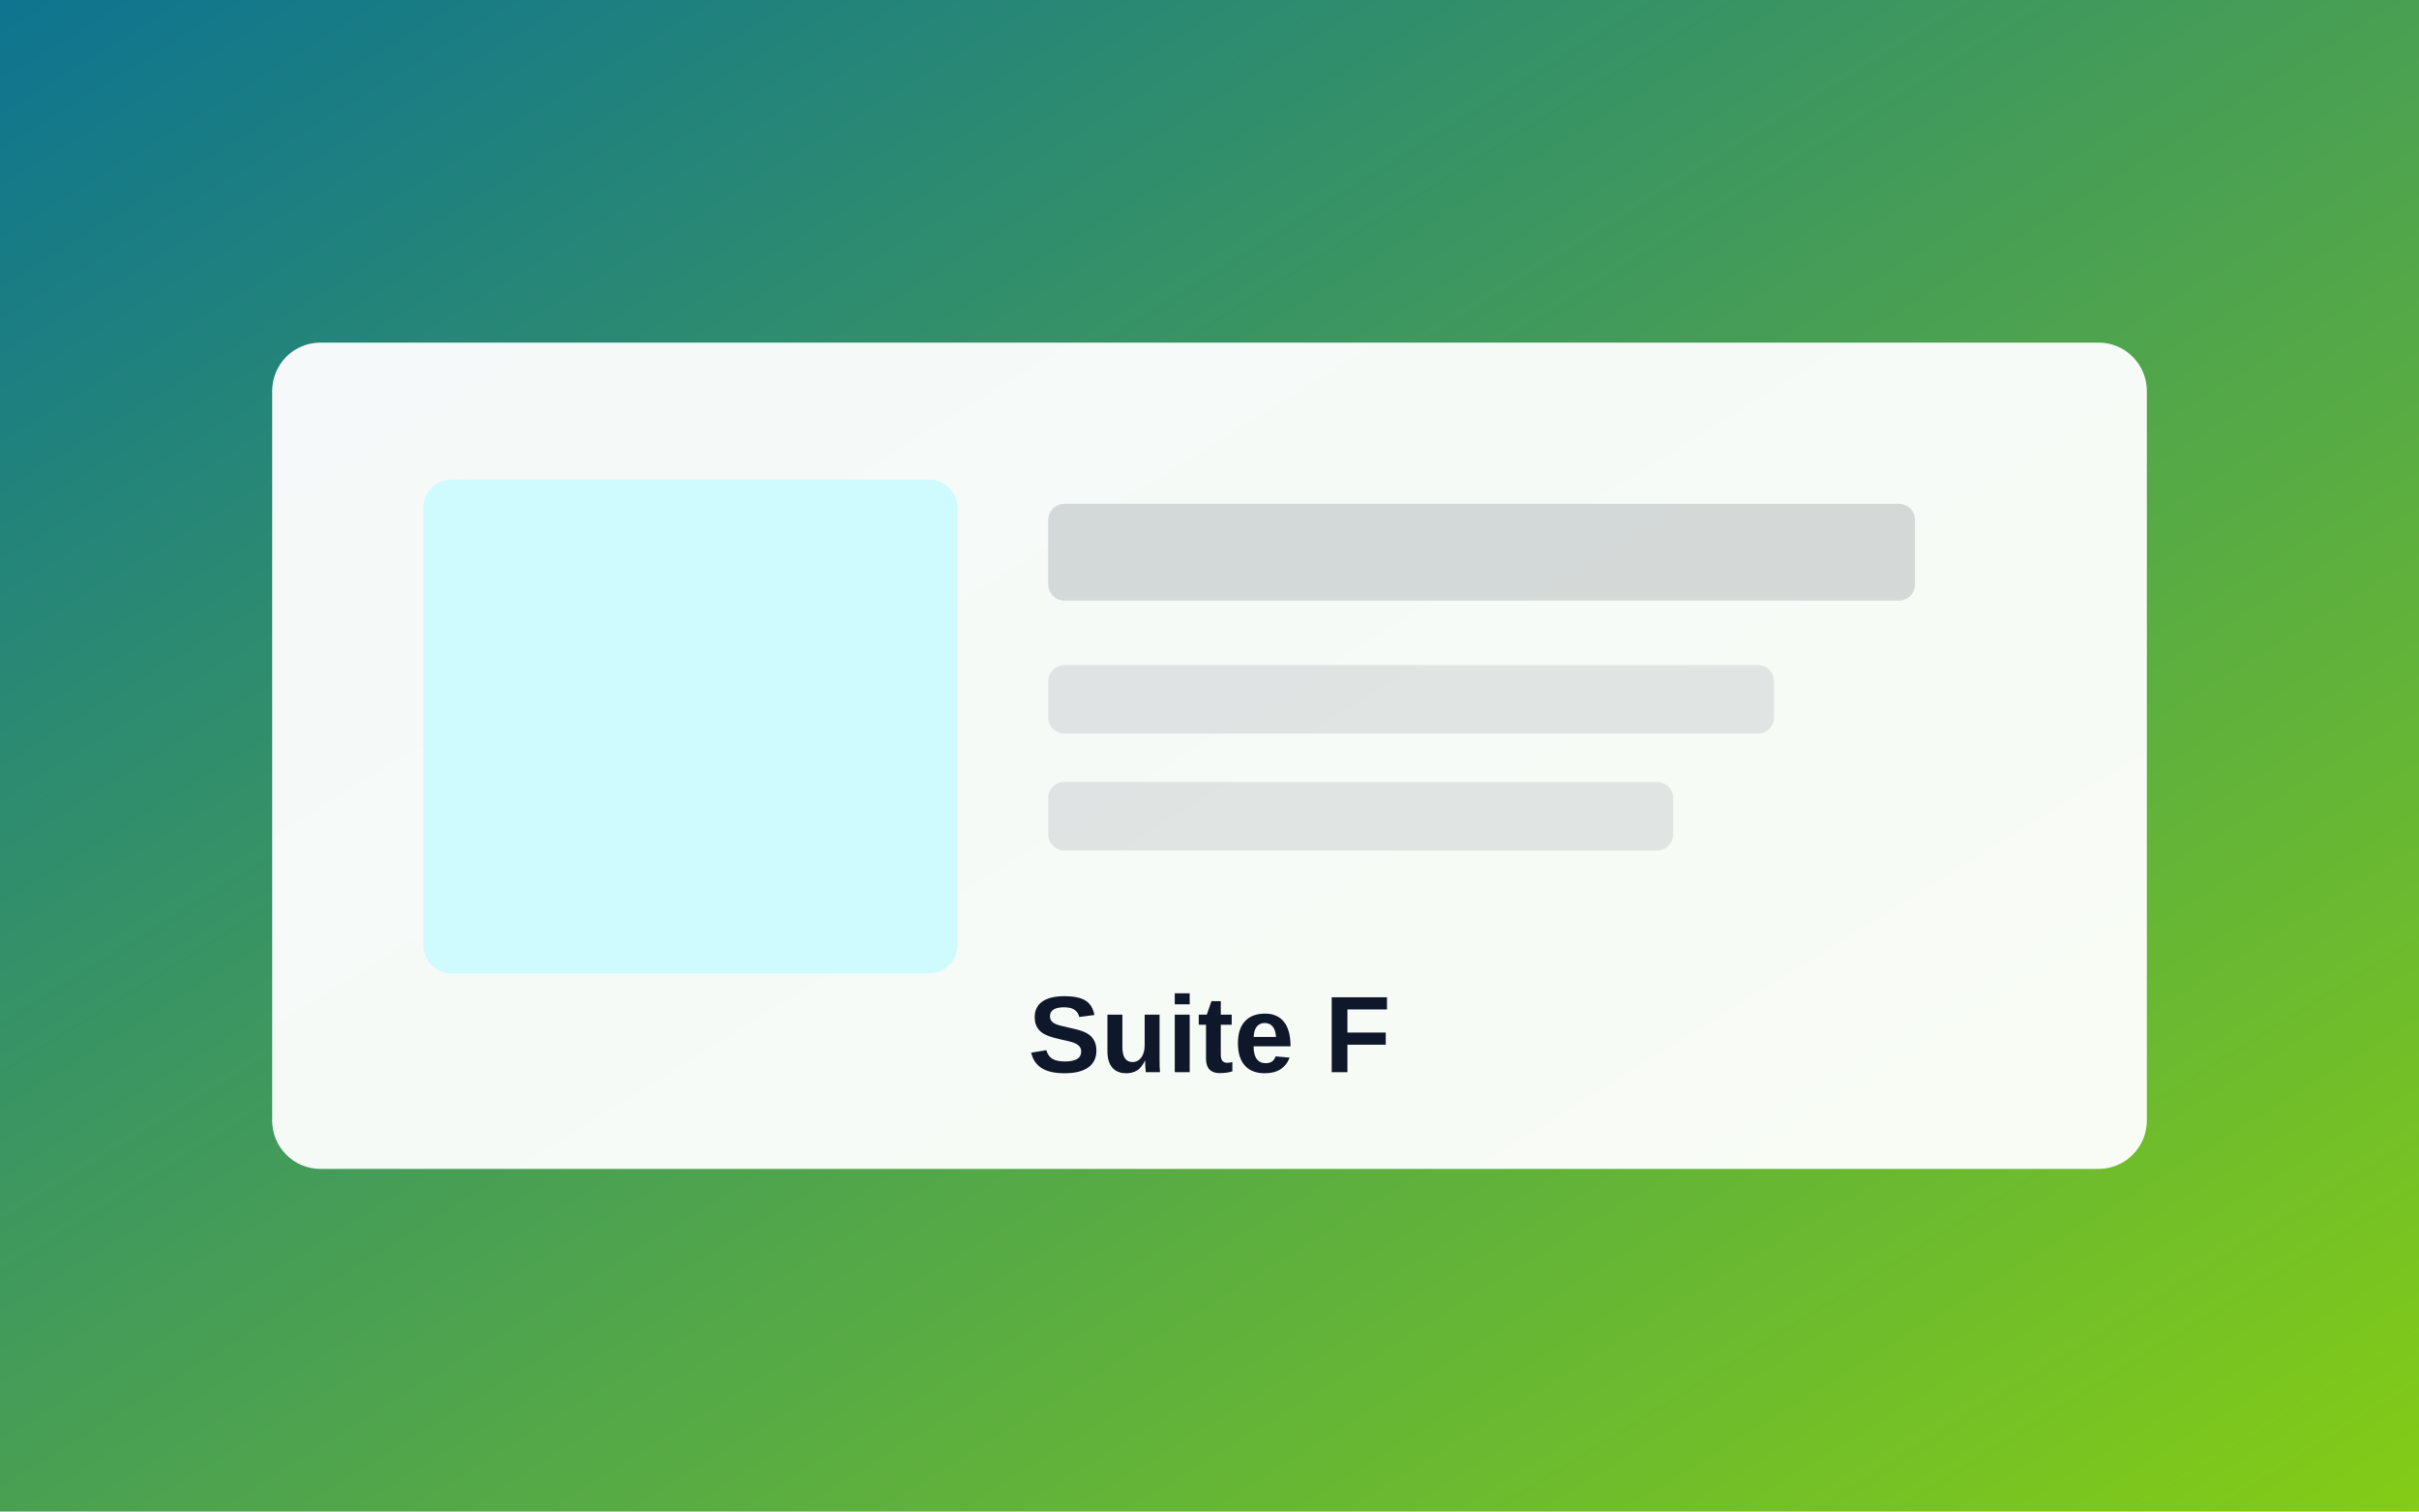
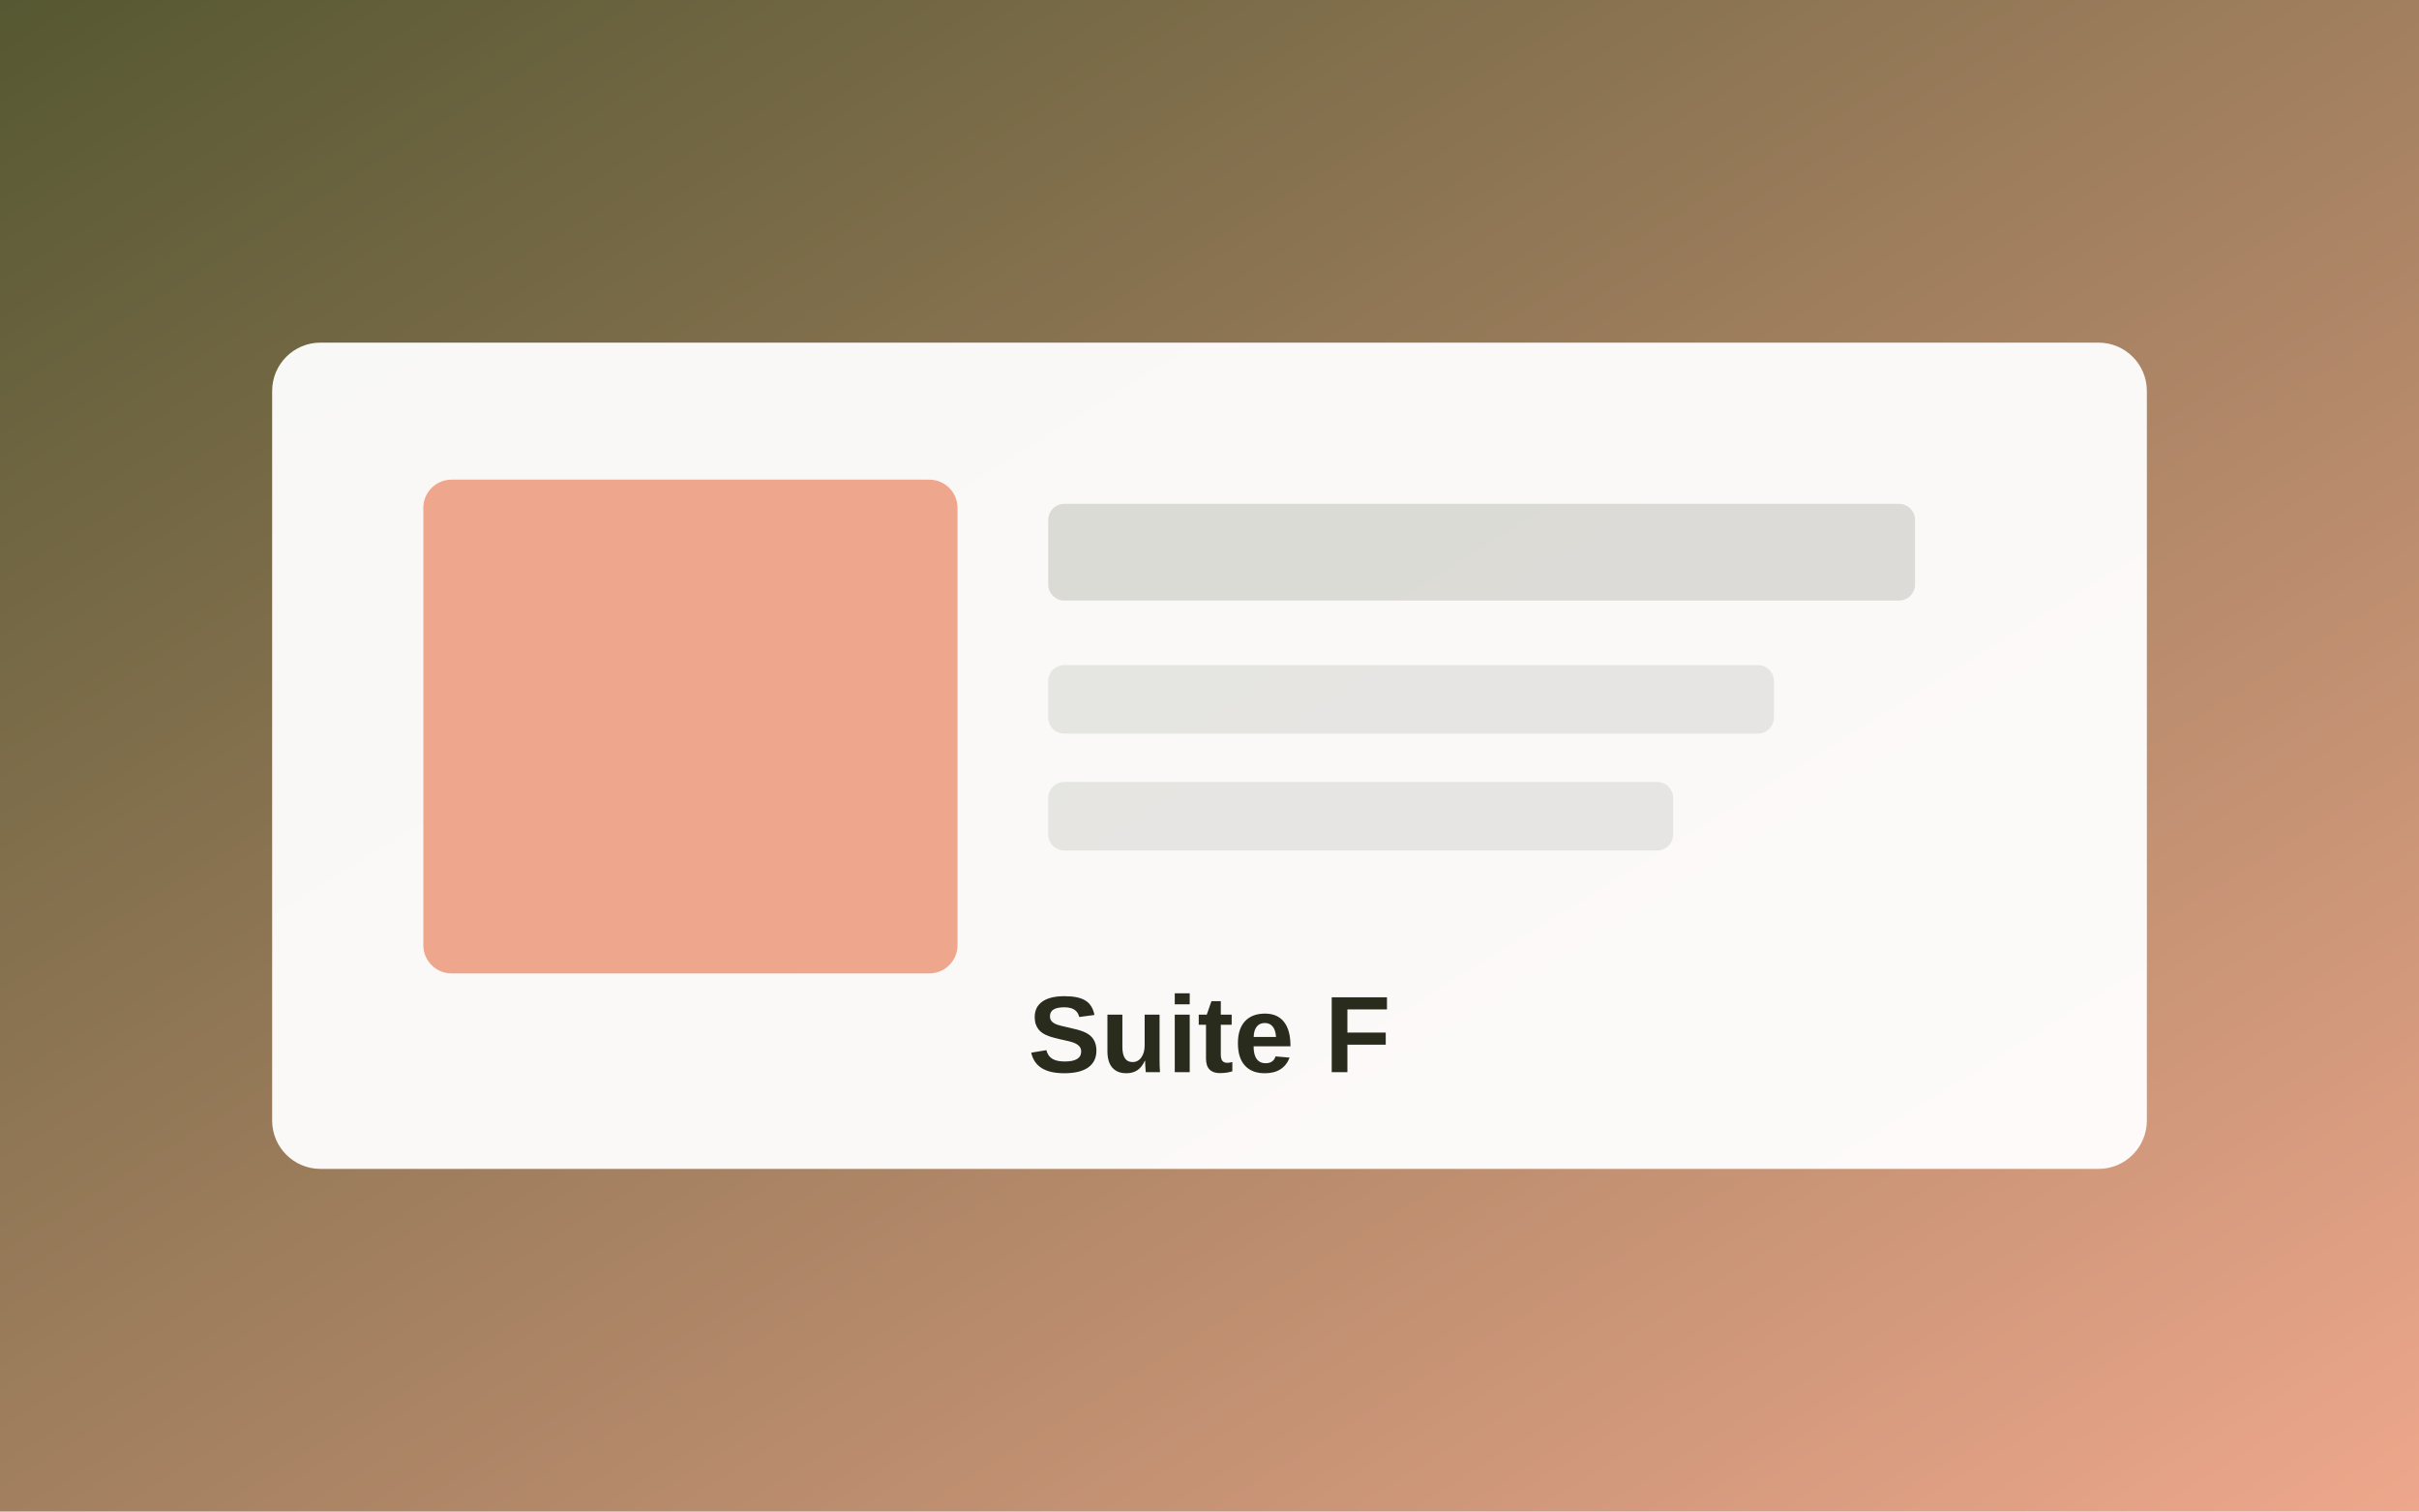
<svg xmlns="http://www.w3.org/2000/svg" width="1200" height="750" viewBox="0 0 1200 750">
  <defs>
    <linearGradient id="bg" x1="0" y1="0" x2="1" y2="1">
-       <stop offset="0" stop-color="#0e7490" />
-       <stop offset="1" stop-color="#84cc16" />
+       <stop offset="0" stop-color="#555832" />
+       <stop offset="1" stop-color="#eea78c" />
    </linearGradient>
  </defs>
  <rect width="1200" height="750" fill="url(#bg)" />
  <rect x="135" y="170" width="930" height="410" rx="24" fill="#ffffff" opacity="0.95" />
-   <rect x="210" y="238" width="265" height="245" rx="14" fill="#cffafe" />
-   <rect x="520" y="250" width="430" height="48" rx="8" fill="#0f172a" opacity="0.15" />
-   <rect x="520" y="330" width="360" height="34" rx="8" fill="#0f172a" opacity="0.1" />
-   <rect x="520" y="388" width="310" height="34" rx="8" fill="#0f172a" opacity="0.1" />
-   <text x="600" y="532" text-anchor="middle" font-family="Arial, sans-serif" font-size="54" font-weight="700" fill="#0f172a">Suite F</text>
+   <rect x="210" y="238" width="265" height="245" rx="14" fill="#eea78c" />
+   <rect x="520" y="250" width="430" height="48" rx="8" fill="#292c1d" opacity="0.15" />
+   <rect x="520" y="330" width="360" height="34" rx="8" fill="#292c1d" opacity="0.1" />
+   <rect x="520" y="388" width="310" height="34" rx="8" fill="#292c1d" opacity="0.1" />
+   <text x="600" y="532" text-anchor="middle" font-family="Arial, sans-serif" font-size="54" font-weight="700" fill="#292c1d">Suite F</text>
</svg>
